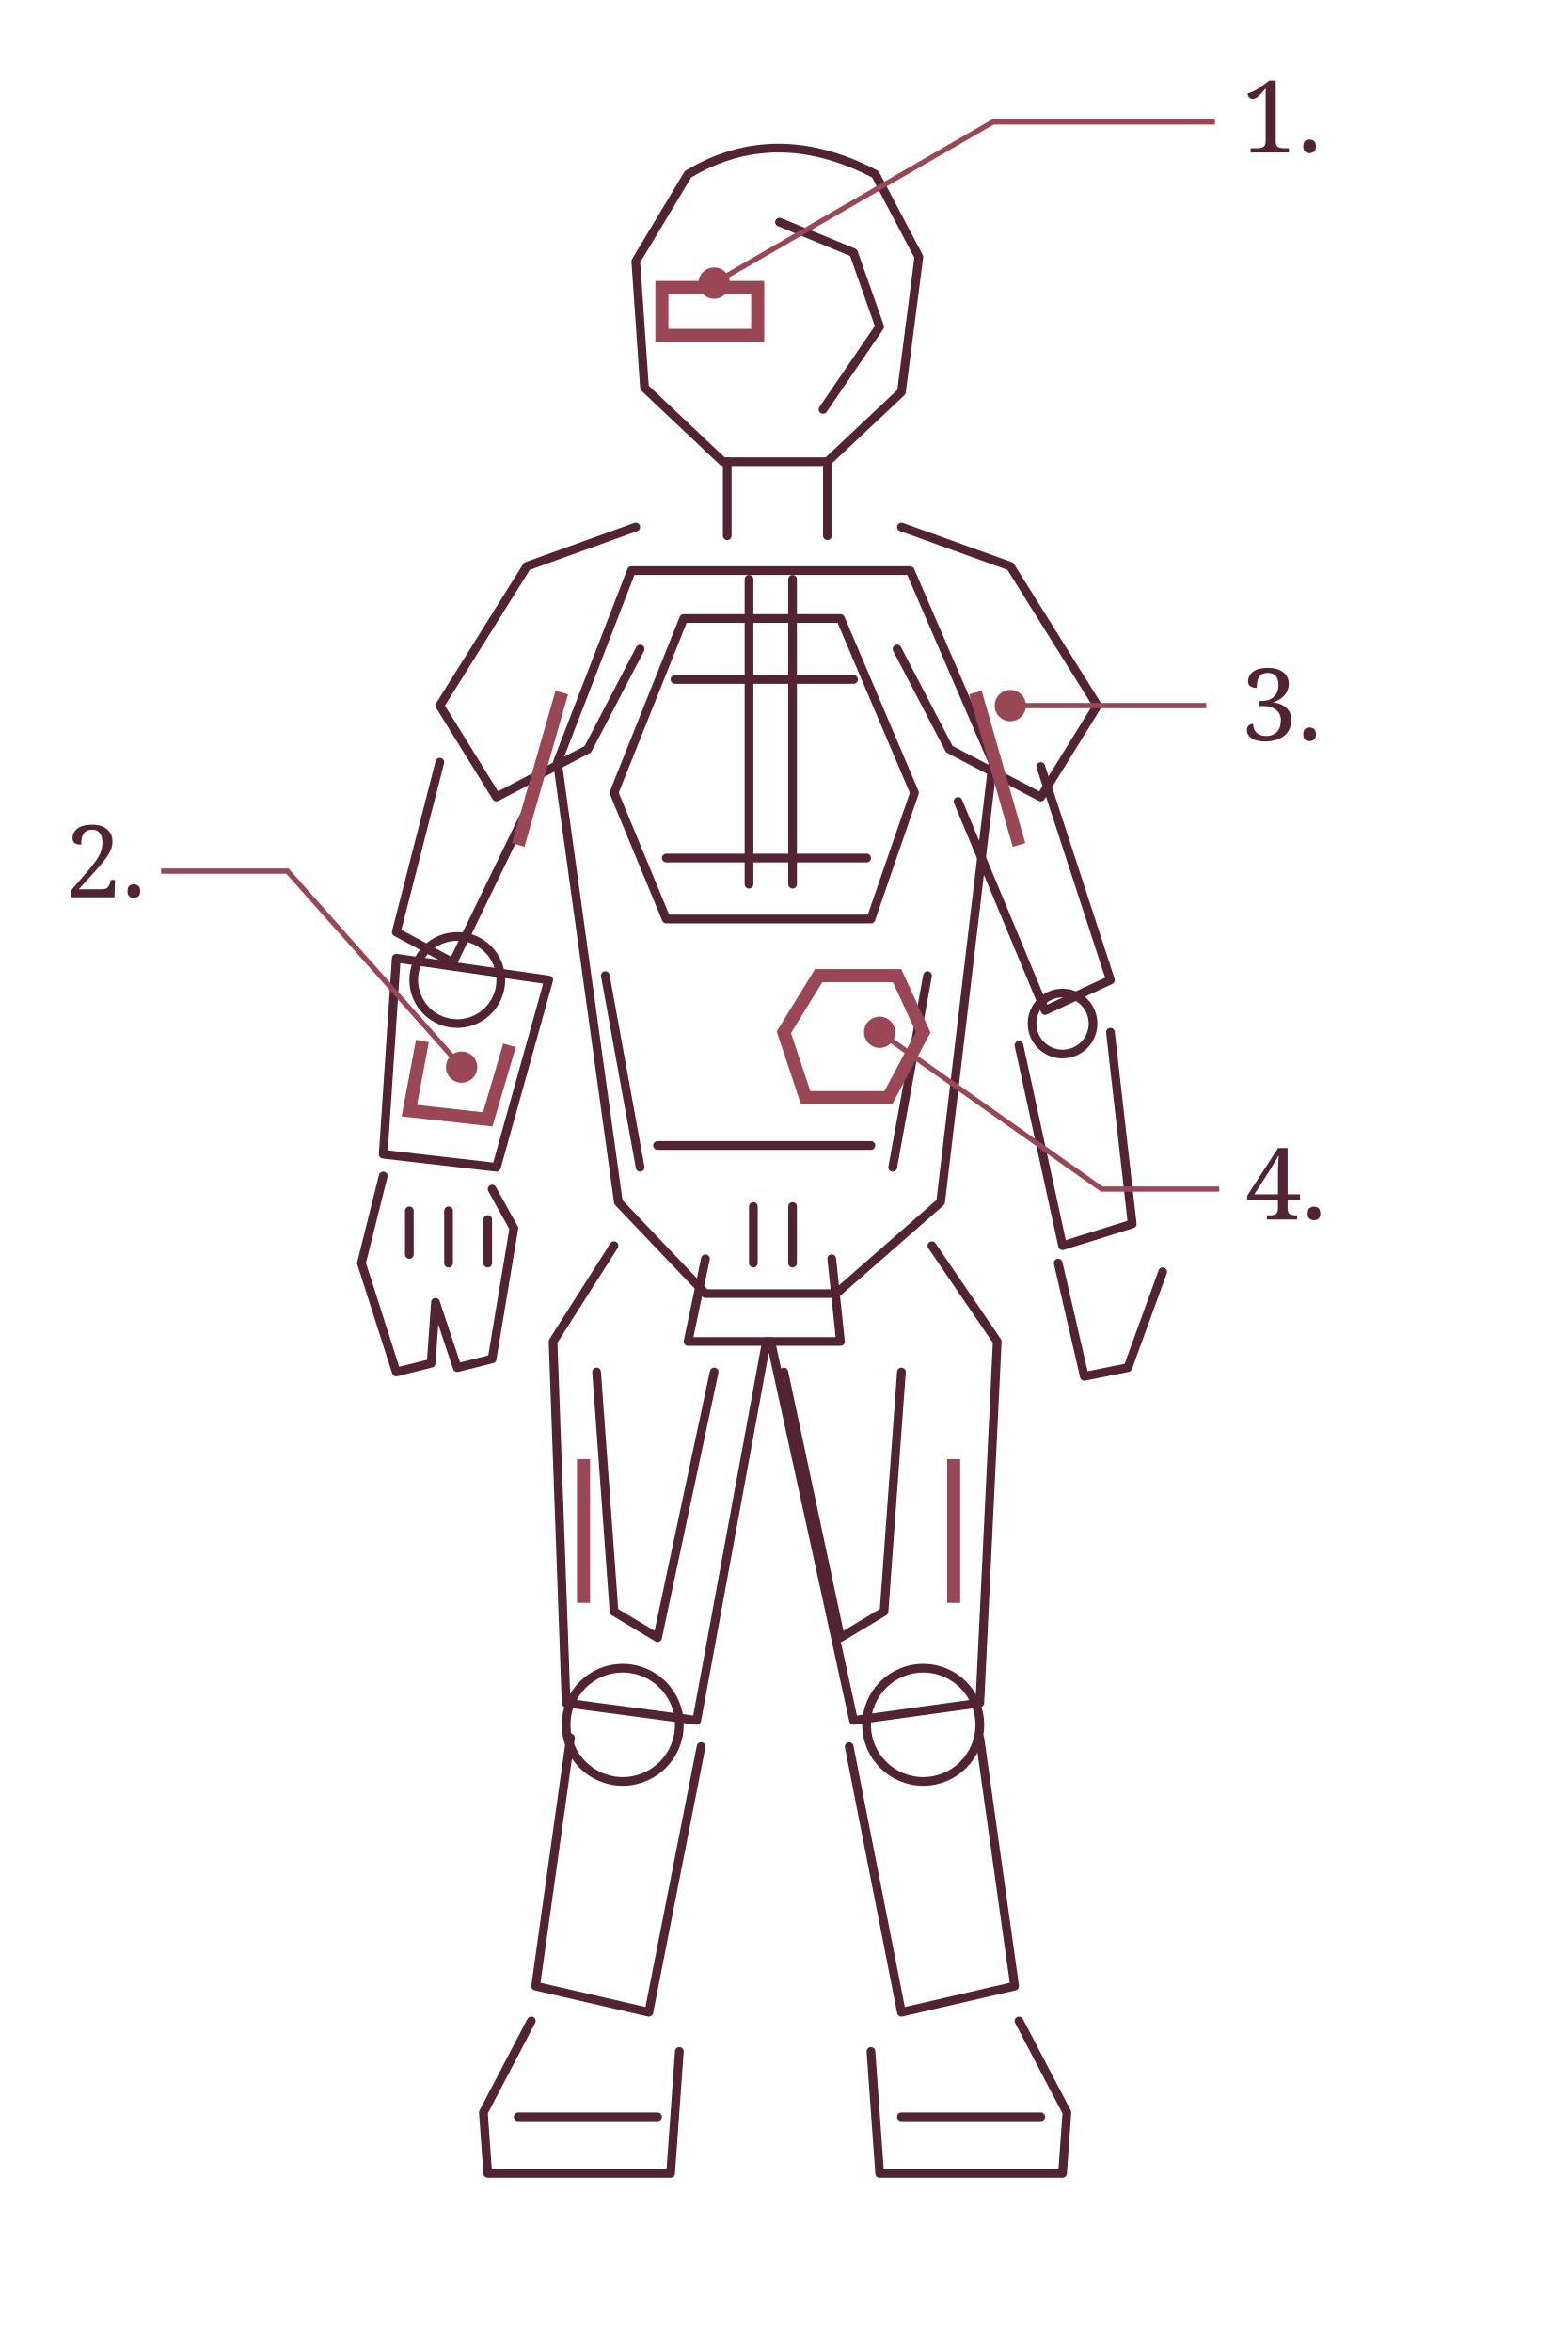
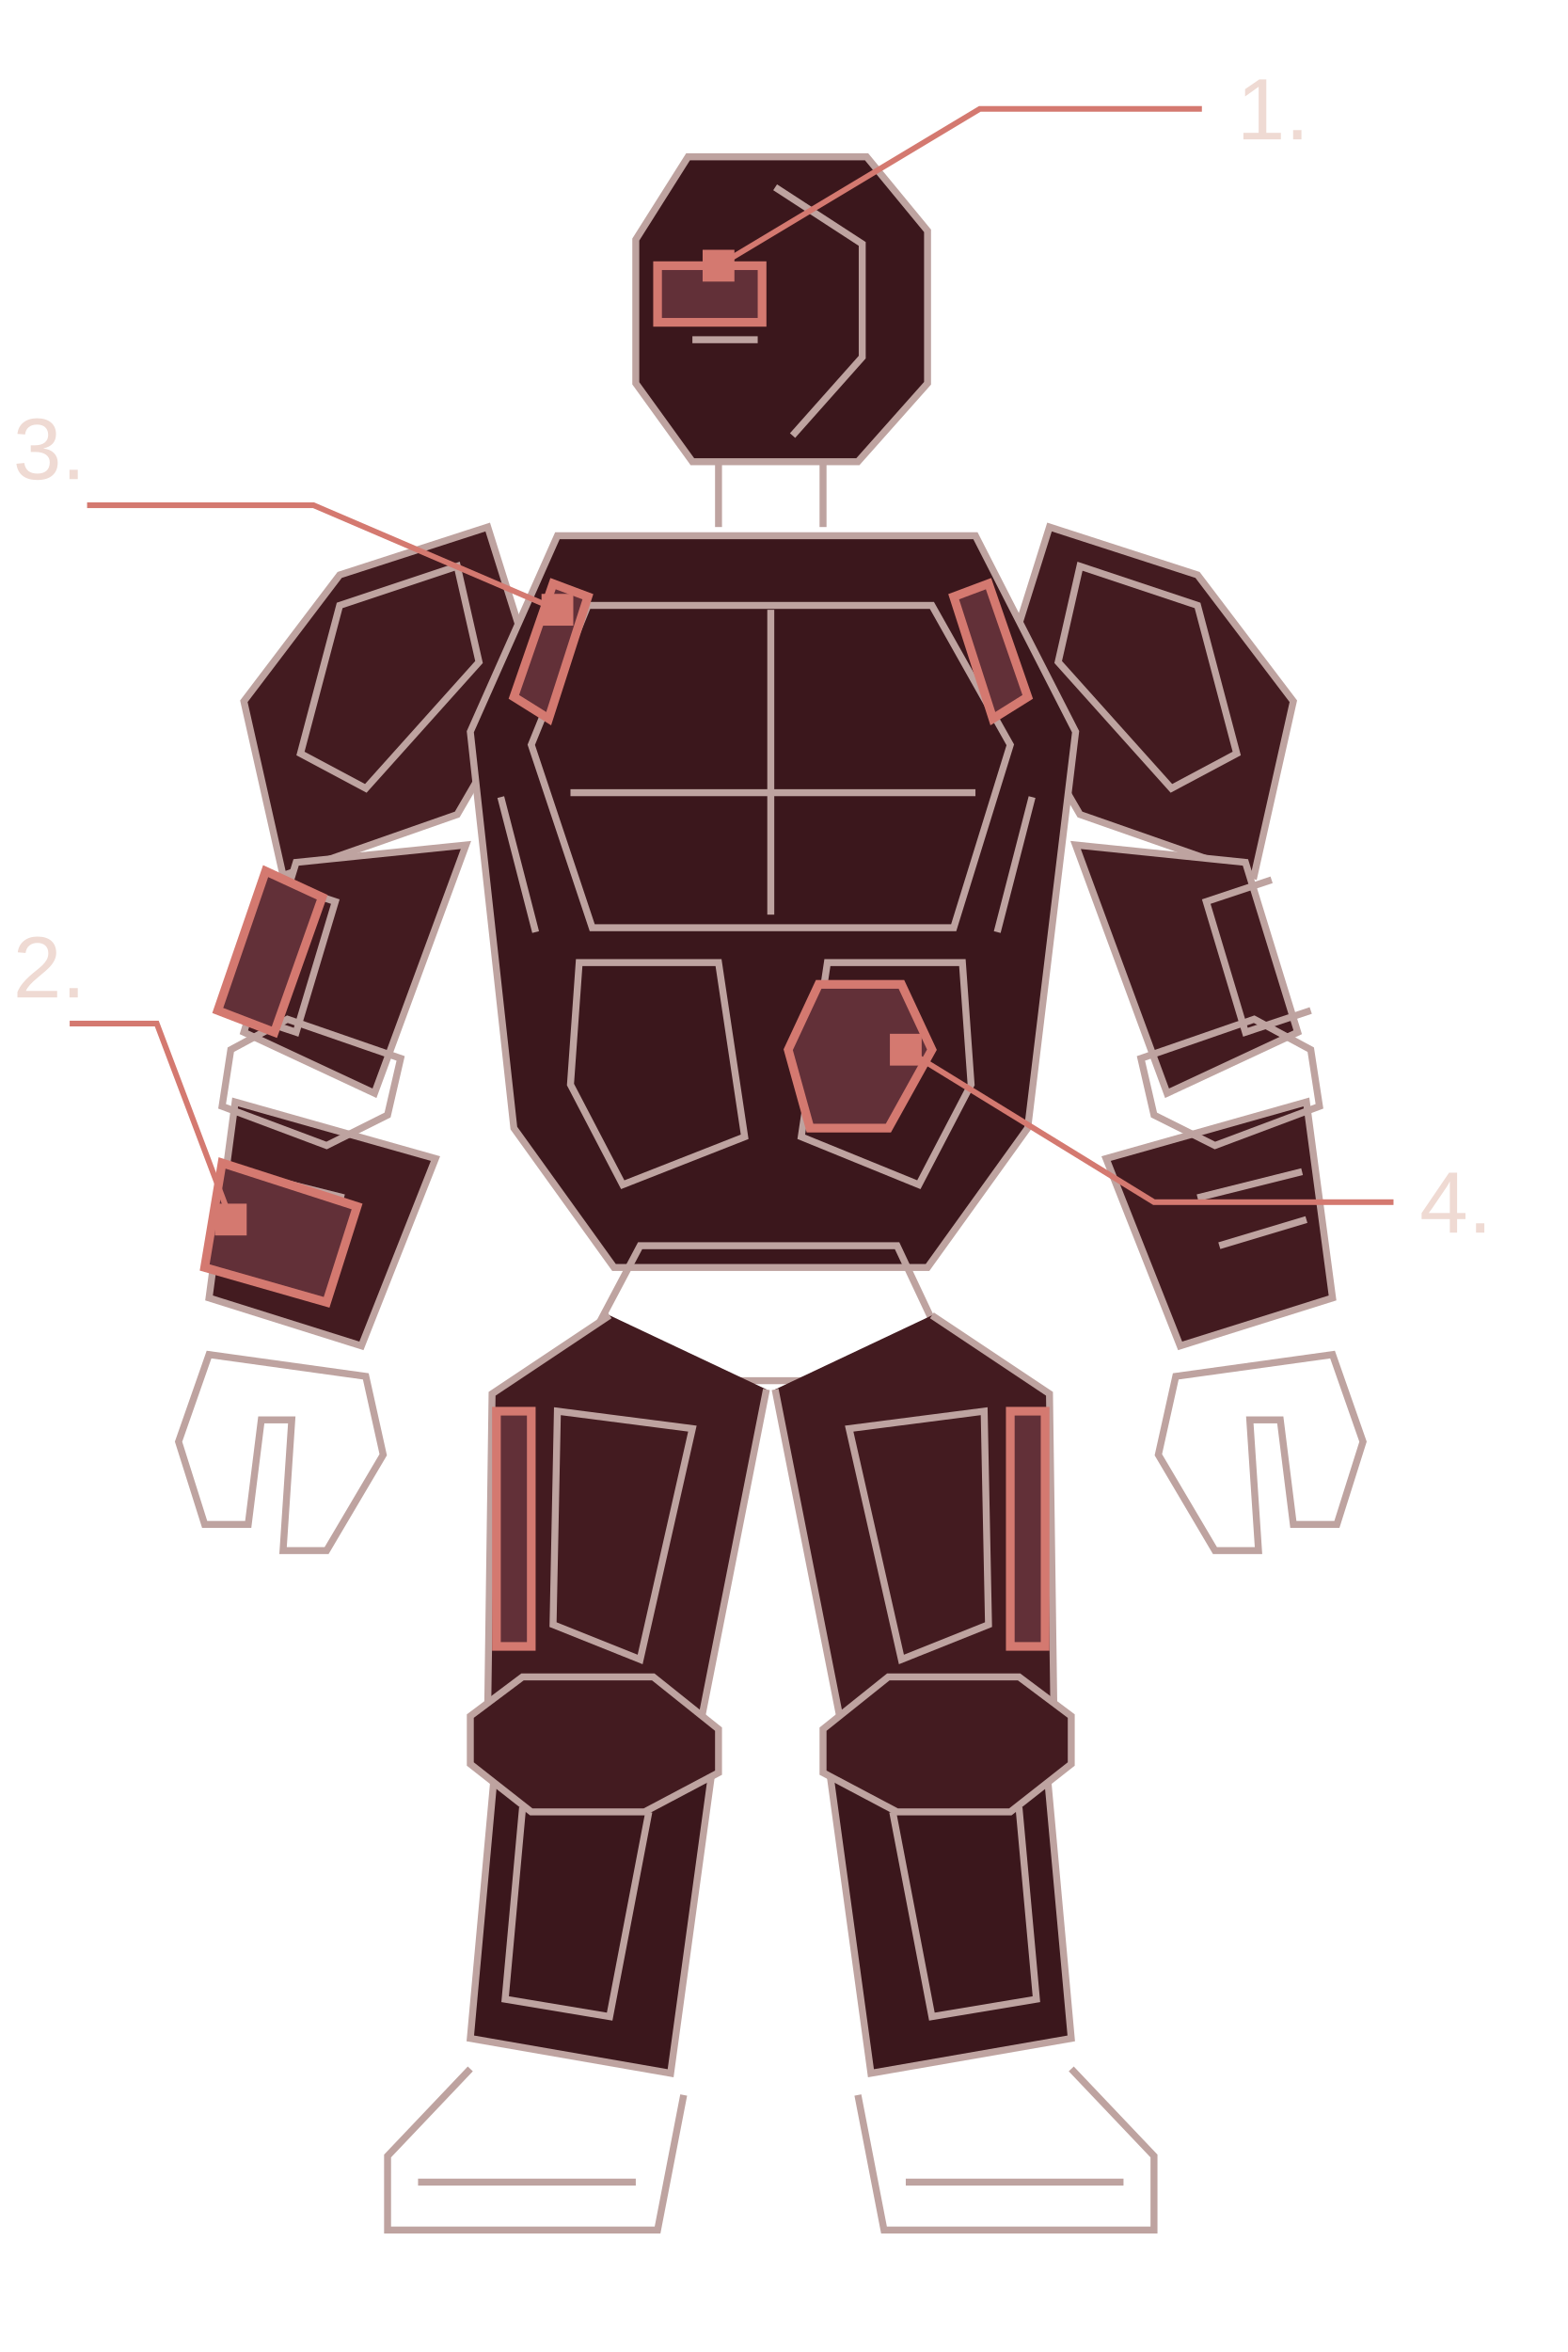
<svg xmlns="http://www.w3.org/2000/svg" viewBox="0 0 360 540" fill="none">
-   <g stroke="#512333" stroke-width="2" stroke-linecap="round" stroke-linejoin="round">
-     <path d="M158 40q20-12 43 0l10 19-4 31-17 16h-24l-18-17-2-29z" />
-     <path d="M179 51l17 7 6 17-13 19M167 106v17m23-17v17" />
-     <path d="M146 121l-25 9-20 32 13 21 21-11 12-23m60-28 25 9 20 32-13 21-21-11-12-23" />
-     <path d="M145 131l-17 44 14 101 20 21h30l24-21 12-101-19-44z" />
-     <path d="M157 142h36l17 40-10 29h-47l-12-29zM155 156h41M153 197h46M151 263h49" />
-     <path d="M139 224l8 44m66-44-8 44M162 289l-4 19h35l-2-19" />
-     <path d="M101 175l-10 39 13 7 17-35M91 220l-3 45 26 3 12-43z" />
-     <path d="M88 270l-5 20 8 25 8-2 1-14 5 15 8-2 5-30-5-9M94 278v10m9-10v12m9-10v10" />
-     <path d="M239 176l16 49-15 7-20-48M255 237l5 44-16 5-10-46M243 290l6 26 10-2 8-22" />
-     <path d="M141 286l-14 22 3 83 30 4 16-87M214 286l15 22-4 83-29 4-19-87" />
-     <path d="M137 315l4 55 10 6 13-61M207 315l-4 55-10 6-13-61" />
-     <path d="M131 399l-8 57 26 6 12-61M225 399l8 57-26 6-12-61" />
-     <path d="M122 464l-11 21 1 14h42l2-28M234 464l11 21-1 14h-42l-2-28M119 486h32M207 486h32" />
-     <circle cx="143" cy="396" r="13" />
-     <circle cx="212" cy="396" r="13" />
-     <circle cx="105" cy="225" r="10" />
-     <circle cx="244" cy="235" r="7" />
-     <path d="M172 133v70m10-70v70M173 277v13m9-13v13" />
+   <g stroke="#bea3a0" stroke-width="1.6" stroke-linejoin="miter">
+     <path d="M158 36h41l14 17v35l-16 18h-38l-13-18V55z" fill="#3b171c" />
+     <path d="M178 43l20 13v26l-16 18M159 78h15M165 106v15m24-15v15" />
+     <path d="M112 121l-34 11-22 29 9 40 40-14 18-31zM241 121l34 11 22 29-9 40-40-14-18-31z" fill="#431b20" />
+     <path d="M78 139l27-9 5 22-26 29-15-8zM275 139l-27-9-5 22 26 29 15-8z" />
+     <path d="M128 123h96l23 45-11 91-23 32h-72l-23-32-10-91z" fill="#3b171c" />
+     <path d="M135 139h79l18 32-13 42h-83l-14-42zM177 140v70M131 182h93" />
+     <path d="M133 221h32l6 40-28 11-12-23zM221 221h-31l-6 40 27 11 12-23z" />
+     <path d="M147 286h59l8 17-15 14h-47l-14-14z" />
+     <path d="M68 198l-12 39 30 14 21-57zM54 253l-6 45 35 11 17-43z" fill="#431b20" />
+     <path d="M62 202l15 5-9 30-15-5M55 269l24 6M54 280l20 6" />
+     <path d="M48 311l-7 20 6 19h10l3-24h7l-2 30h10l13-22-4-18z" />
+     <path d="M286 198l12 39-30 14-21-57zM300 253l6 45-35 11-17-43z" fill="#431b20" />
+     <path d="M292 202l-15 5 9 30 15-5M299 269l-24 6M300 280l-20 6" />
+     <path d="M306 311l7 20-6 19h-10l-3-24h-7l2 30h-10l-13-22 4-18z" />
+     <path d="M140 302l-27 18-1 72 49 3 15-76M214 302l27 18 1 72-49 3-15-76" fill="#431b20" />
+     <path d="M128 324l-1 49 20 8 12-53zM226 324l1 49-20 8-12-53z" />
+     <path d="M114 402l-6 66 46 8 10-73M240 402l6 66-46 8-10-73" fill="#3b171c" />
+     <path d="M120 415l-4 44 24 4 9-47M234 415l4 44-24 4-9-47" />
+     <path d="M108 475l-19 20v17h62l6-31M246 475l19 20v17h-62l-6-31M96 501h50M208 501h50" />
+     <path d="M108 394l12-9h30l15 12v10l-17 9h-26l-14-11zM246 394l-12-9h-30l-15 12v10l17 9h26l14-11z" fill="#431b20" />
+     <path d="M53 241l13-7 26 9-3 13-14 7-24-9zM301 241l-13-7-26 9 3 13 14 7 24-9z" />
+     <path d="M115 183l8 31m114-31-8 31M121 338v35m112-35v35" />
  </g>
-   <g stroke="#994755" stroke-width="3">
-     <path d="M152 66h22v11h-22zM97 239l-3 16 18 2 5-17M188 224h18l6 13-8 15h-19l-5-15z" />
-     <path d="M129 159l-10 35m105-35 10 35M134 335v33m85-33v33" />
+   <g stroke="#d47970" stroke-width="2" fill="#623038">
+     <path d="M151 61h24v13h-24z" />
+     <path d="M61 200l13 6-11 31-13-5zM51 267l31 10-7 22-28-8z" />
+     <path d="M118 160l9-26 8 3-9 28zM236 160l-9-26-8 3 9 28zM114 324h8v54h-8zM240 324h-8v54h8z" />
+     <path d="M188 226h19l7 15-10 18h-18l-5-18z" />
  </g>
-   <g stroke="#994755" stroke-width="1.2">
-     <path d="M164 65l64-37h51M106 245l-40-45H37M232 162h45M202 237l51 36h27" />
-     <circle cx="164" cy="65" r="3" fill="#994755" />
-     <circle cx="106" cy="245" r="3" fill="#994755" />
-     <circle cx="232" cy="162" r="3" fill="#994755" />
-     <circle cx="202" cy="237" r="3" fill="#994755" />
+   <g stroke="#d47970" stroke-width="1.3">
+     <path d="M165 61l60-36h51M53 280l-17-45H16M128 140l-56-24H20M208 241l57 35h55" />
+     <path d="M162 58h6v6h-6zM50 277h6v6h-6zM125 137h6v6h-6zM205 238h6v6h-6z" fill="#d47970" />
  </g>
-   <g font-family="Georgia,serif" font-size="23" fill="#512333">
-     <text x="285" y="35">1.</text>
-     <text x="15" y="206">2.</text>
-     <text x="285" y="170">3.</text>
-     <text x="286" y="280">4.</text>
+   <g font-family="Arial,sans-serif" font-size="20" fill="#efdad3">
+     <text x="284" y="32">1.</text>
+     <text x="3" y="229">2.</text>
+     <text x="3" y="110">3.</text>
+     <text x="326" y="283">4.</text>
  </g>
</svg>
